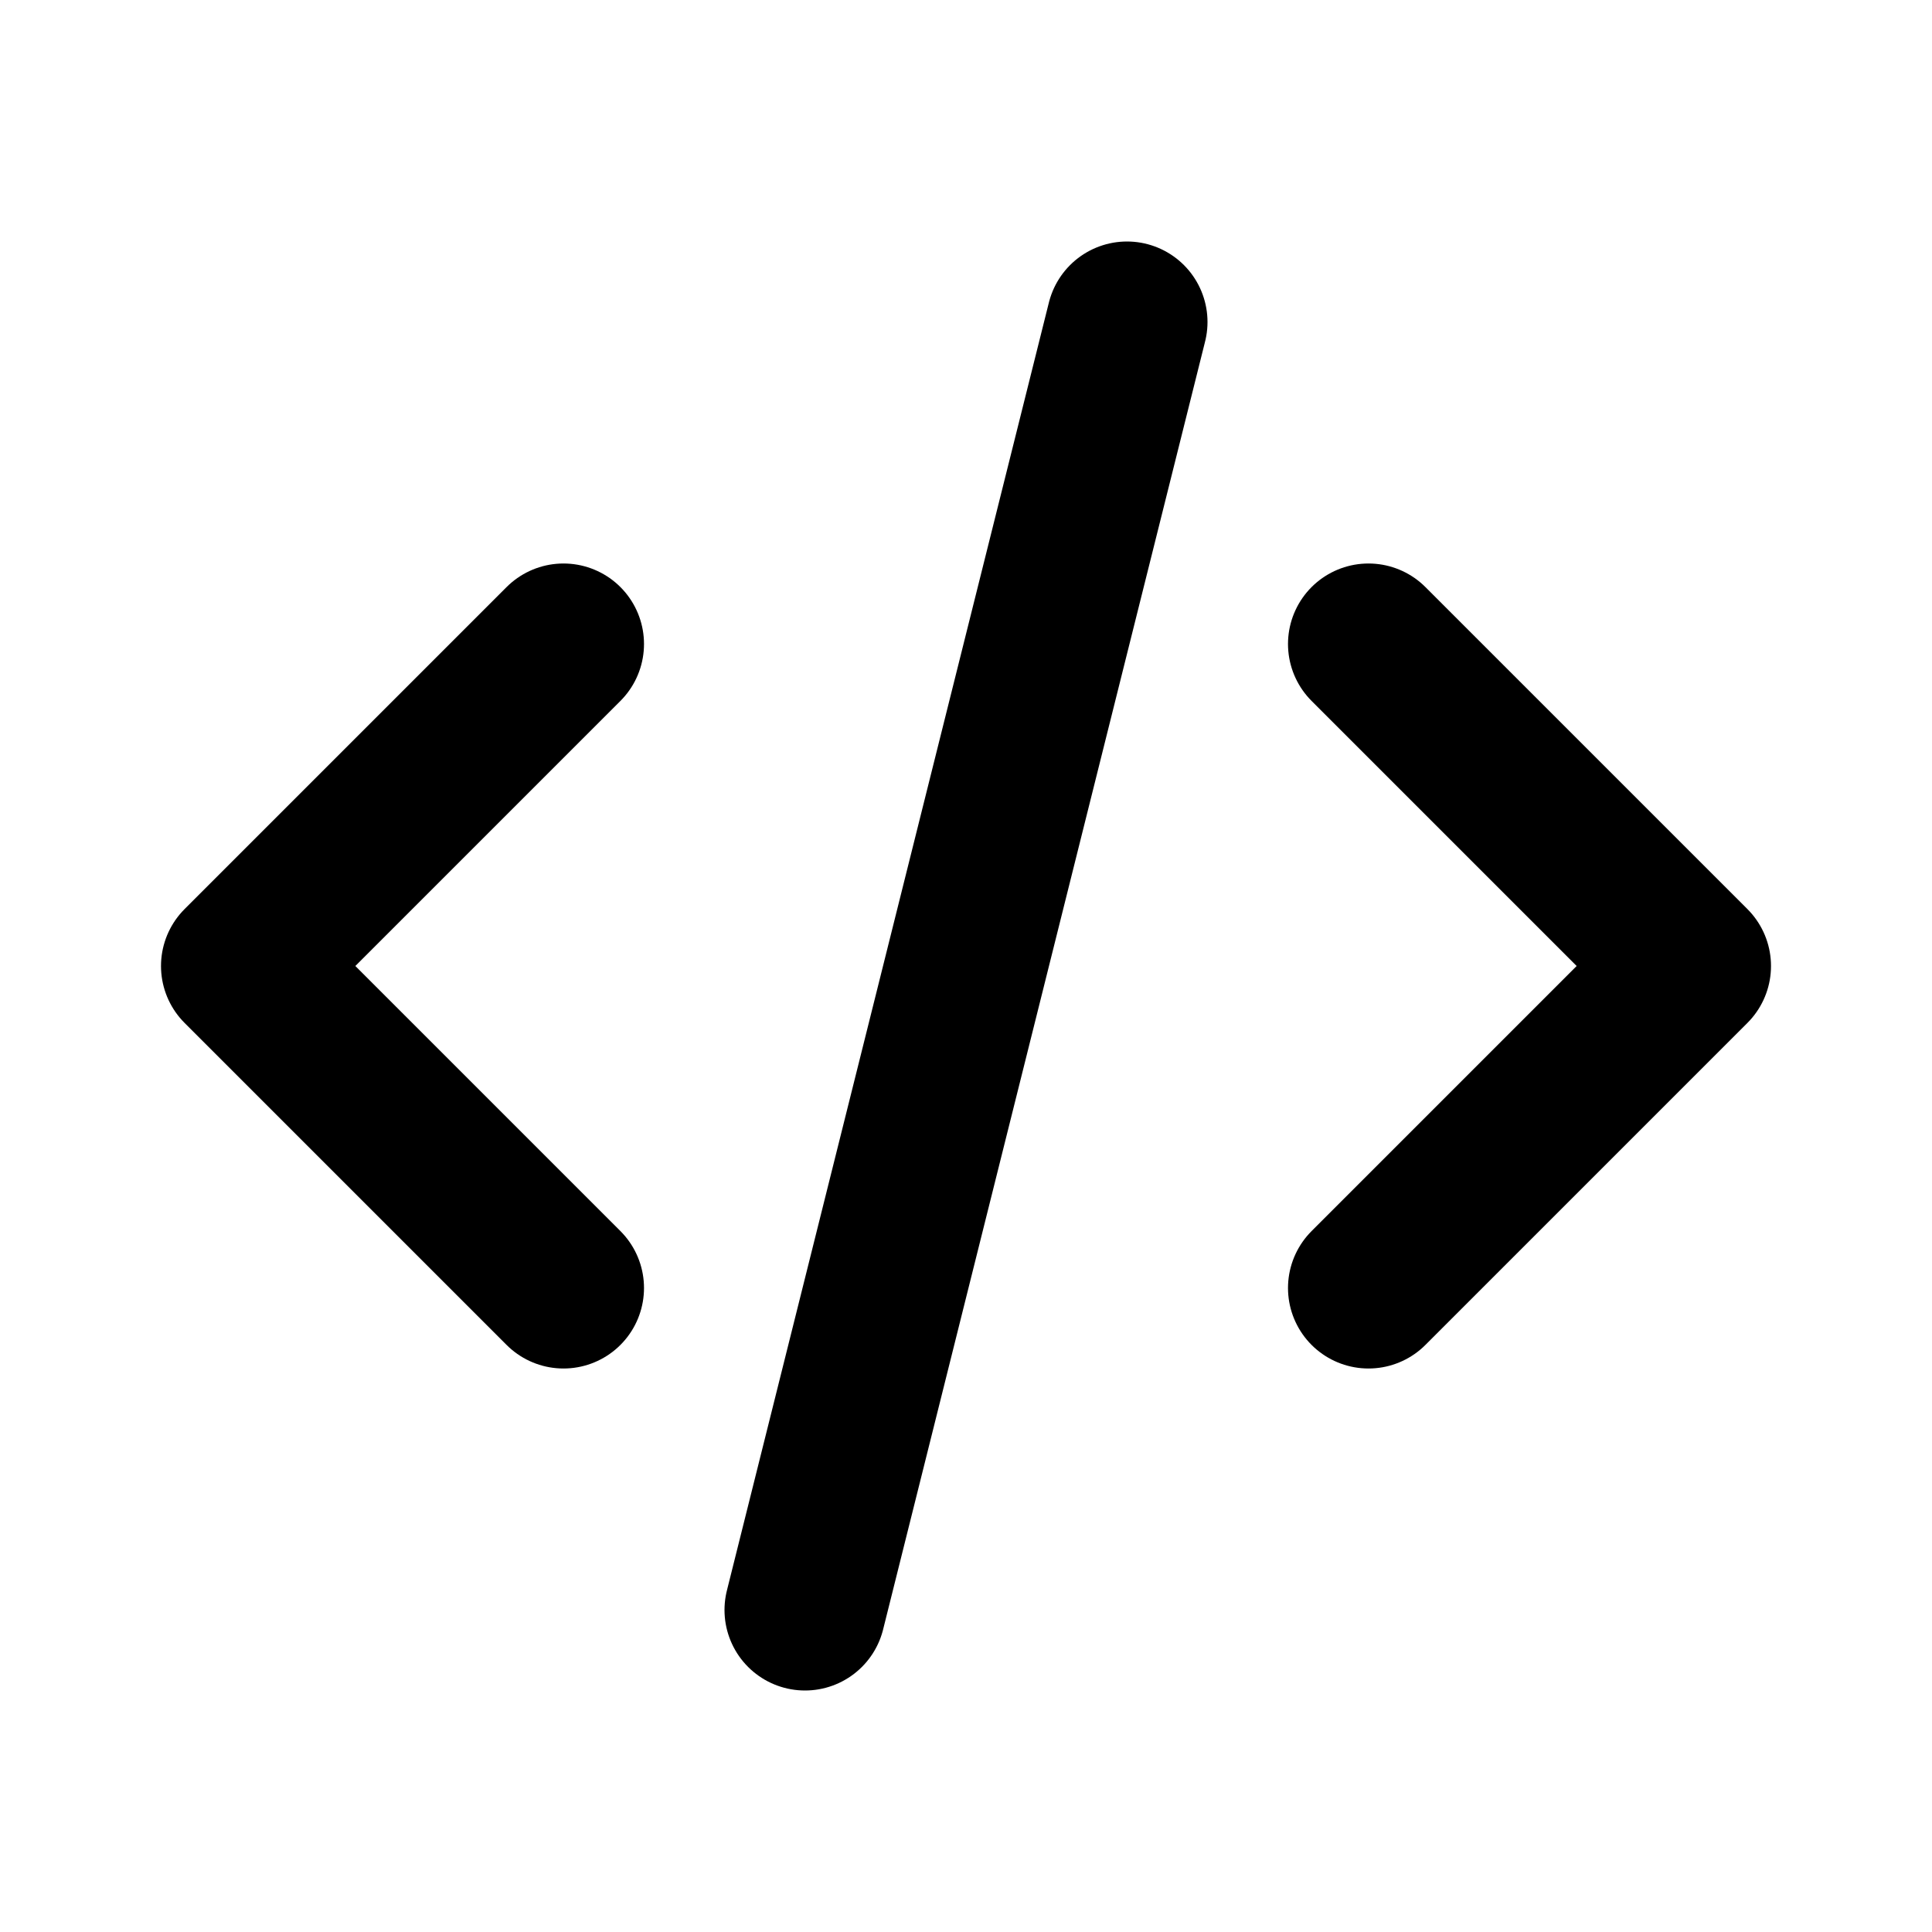
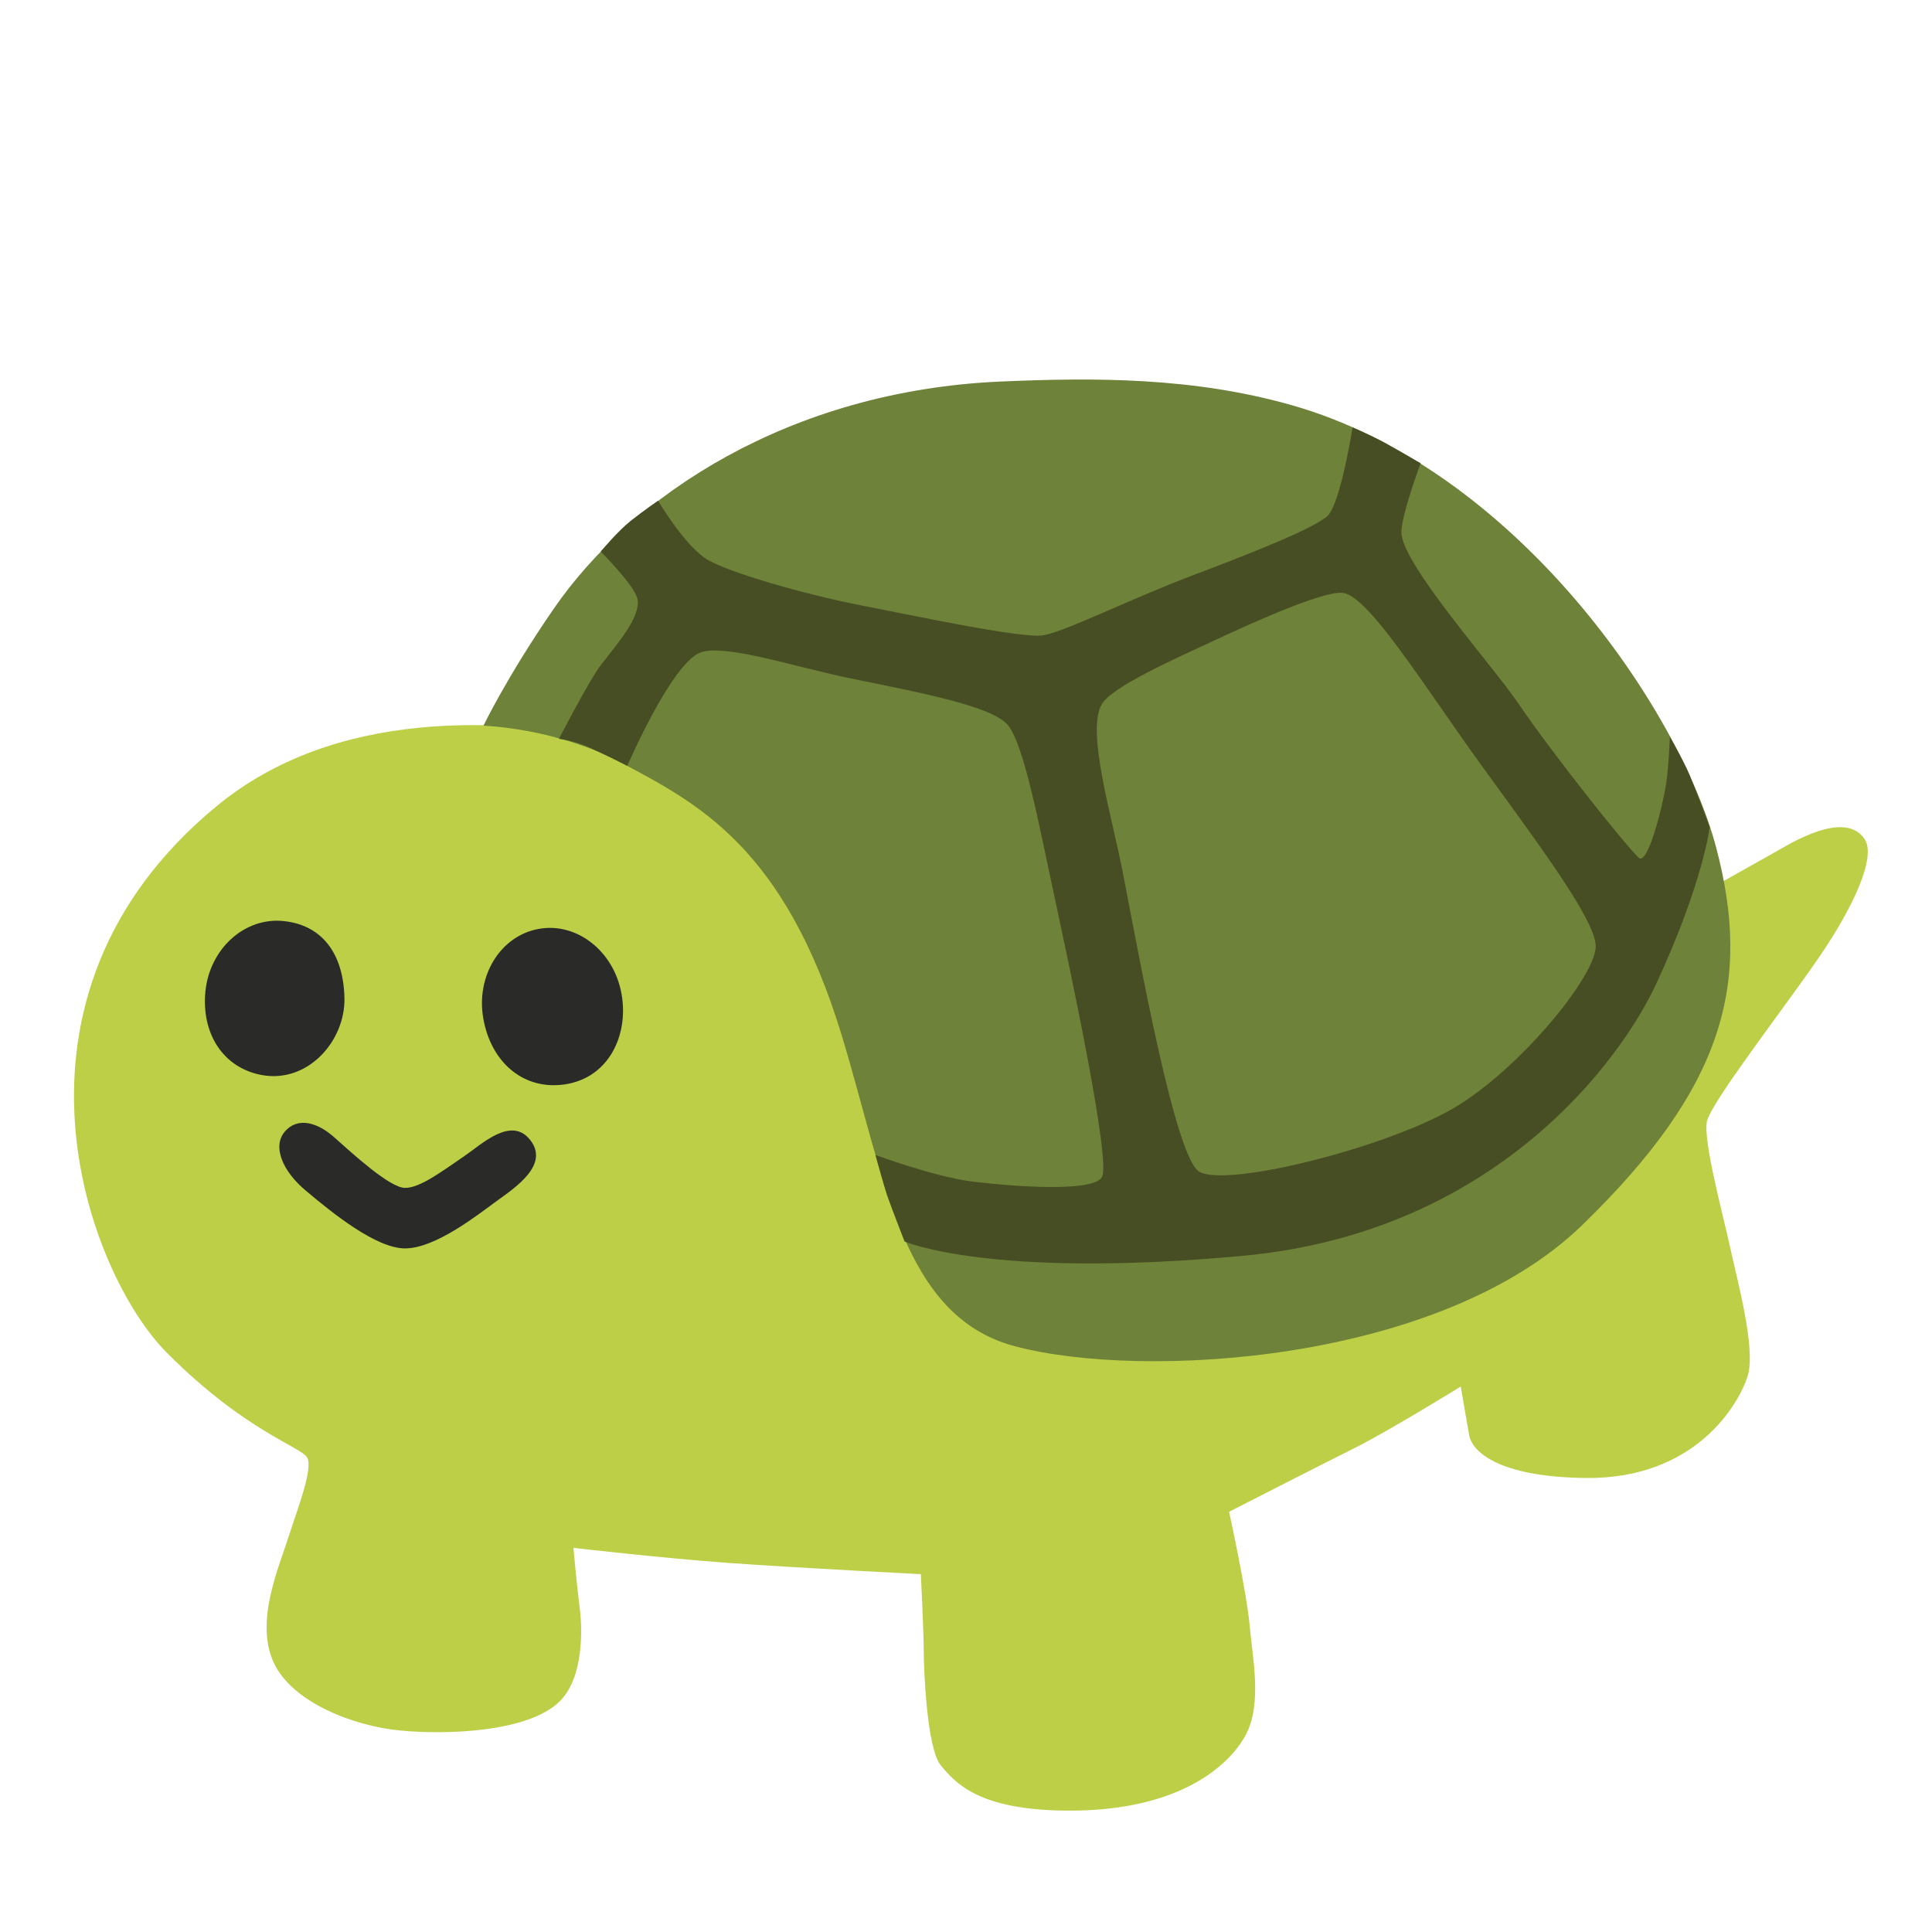
- <svg xmlns="http://www.w3.org/2000/svg" width="24" height="24" viewBox="0 0 24 24" stroke-width="2" stroke="currentColor" fill="none" stroke-linecap="round" stroke-linejoin="round">
-   <path stroke="none" d="M0 0h24v24H0z" fill="none" />
-   <path d="M7 8l-4 4l4 4" />
-   <path d="M17 8l4 4l-4 4" />
-   <path d="M14 4l-4 16" />
-   <style>
-         svg { color: #000; }
-         @media (prefers-color-scheme: dark) {
-             svg { color: #FFF; }
-         }
-     </style>
+ <svg xmlns="http://www.w3.org/2000/svg" enable-background="new 0 0 128 128" viewBox="0 0 128 128">
+   <path d="m112.7 59.21s3.94-2.21 4.93-2.77 4.6-2.82 5.91-.84c.77 1.16-.7 4.44-3.05 7.86-2.14 3.13-7.12 9.56-7.4 10.83s1.11 6.36 1.53 8.33 1.74 6.71 1.17 8.54-3.43 6.85-10.75 6.76c-5.82-.07-7.51-1.78-7.7-2.82-.14-.75-.56-3.24-.56-3.24s-4.79 2.96-7.04 4.08-8.31 4.22-8.31 4.22 1.17 5.35 1.36 7.51.86 5.25-.28 7.32c-1.03 1.88-4.25 5.02-11.83 4.97-5.92-.04-7.41-1.88-8.35-3-.94-1.13-1.13-6.48-1.13-7.6s-.19-5.07-.19-5.07-8.02-.4-12.86-.75c-4.38-.32-10.16-.99-10.16-.99s.21 2.33.42 4.01c.19 1.5.23 4.64-1.34 6.17-2.11 2.06-7.56 2.21-10.56 1.92-3-.28-7.18-1.83-8.4-4.55s.38-6.29 1.03-8.35c.58-1.81 1.6-4.41 1.22-5.16s-4.04-1.69-9.29-6.95c-5.26-5.26-12.13-23.52 3.28-36.23 15.49-12.76 43.81 1.1 45.31 2.04 1.54.96 53.04 3.76 53.04 3.76z" fill="#bdcf47" />
+   <path d="m66.25 25.28c-13.93.62-24.38 7.52-29.57 15.06-3.1 4.5-4.65 7.74-4.65 7.74s4.81.14 9.15 2.46c5 2.67 10.8 5.56 14.61 18.13 2.87 9.5 3.98 18.53 11.44 20.52 8.45 2.25 28.16 1.13 37.59-8.02s11.26-16.05 8.87-25.06-13.17-25.05-28.16-29.28c-6.47-1.83-12.95-1.83-19.28-1.55z" fill="#6e823a" />
+   <path d="m111.93 51.32c-.42-.99-1.3-2.5-1.3-2.5s-.07 2.05-.25 3.13c-.28 1.76-1.25 5.42-1.81 4.88-1-.97-5.73-6.92-7.98-10.23-1.71-2.52-7.6-9.11-7.74-11.26-.07-1.06 1.27-4.65 1.27-4.65s-1.22-.7-2.35-1.34c-.88-.49-2.16-1.03-2.16-1.03s-.77 4.9-1.62 5.82c-.75.81-5.32 2.6-8.87 3.94-4.29 1.62-8.45 3.73-10 4.01-1.36.25-9.09-1.41-12-1.97-3.66-.7-9.18-2.26-10.45-3.17-1.48-1.06-3.07-3.78-3.07-3.78s-.89.61-1.78 1.31c-.88.69-2.02 2.06-2.02 2.06s2.31 2.32 2.44 3.18c.18 1.2-1.27 2.83-2.46 4.38-.72.93-2.75 4.85-2.75 4.85s.97.09 2.15.63c1.23.57 2.38 1.16 2.38 1.16s2.97-6.9 4.9-7.53c1.65-.54 6.3.99 9.68 1.69 4.79.99 9.64 1.87 10.66 3.17 1.06 1.34 2.06 6.68 3.03 11.19 1.06 4.94 3.81 17.76 3.17 18.74-.63.99-5.7.63-8.59.28-2.45-.3-6.41-1.76-6.41-1.76s.58 2.11.77 2.67c.28.81 1.16 3.06 1.16 3.06s5.67 2.5 22.42.95 25.03-12.96 27.38-18.02c3.14-6.78 3.54-10.39 3.54-10.39s-.92-2.48-1.34-3.47zm-15.28 21.89c-4.24 2.67-15.2 5.49-17.18 4.43-1.58-.85-3.94-13.94-5.07-19.78-.72-3.74-2.45-9.42-1.41-11.19.7-1.2 4.79-2.99 7.81-4.4 2.87-1.33 6.97-3.13 8.17-2.99 1.7.2 5.35 6.12 9.01 11.19s7.67 10.35 7.74 12.18c.09 1.84-4.7 7.82-9.07 10.56z" fill="#484e23" />
+   <g fill="#2a2b28">
+     <path d="m41.18 65.86c.5 2.83-.95 5.75-4.07 6.02-2.56.22-4.59-1.57-5.09-4.4s1.14-5.49 3.68-5.94c2.52-.45 4.98 1.48 5.48 4.32z" />
+     <path d="m22.82 66.11c.07 2.84-2.42 5.69-5.5 5.11-2.53-.48-3.99-2.73-3.71-5.55.29-2.82 2.59-4.9 5.15-4.65s3.99 2.13 4.06 5.09z" />
+     <path d="m30.77 76.59c1.16-.79 3.1-2.67 4.36-1.06 1.27 1.62-.92 3.1-2.18 4.01-1.27.92-4.08 3.17-6.12 3.17-1.9 0-4.79-2.32-6.62-3.87-1.49-1.26-2.18-2.89-1.34-3.87s2.14-.62 3.24.35c1.27 1.13 3.72 3.38 4.72 3.38.98.01 2.39-1.05 3.94-2.11z" />
+   </g>
</svg>
